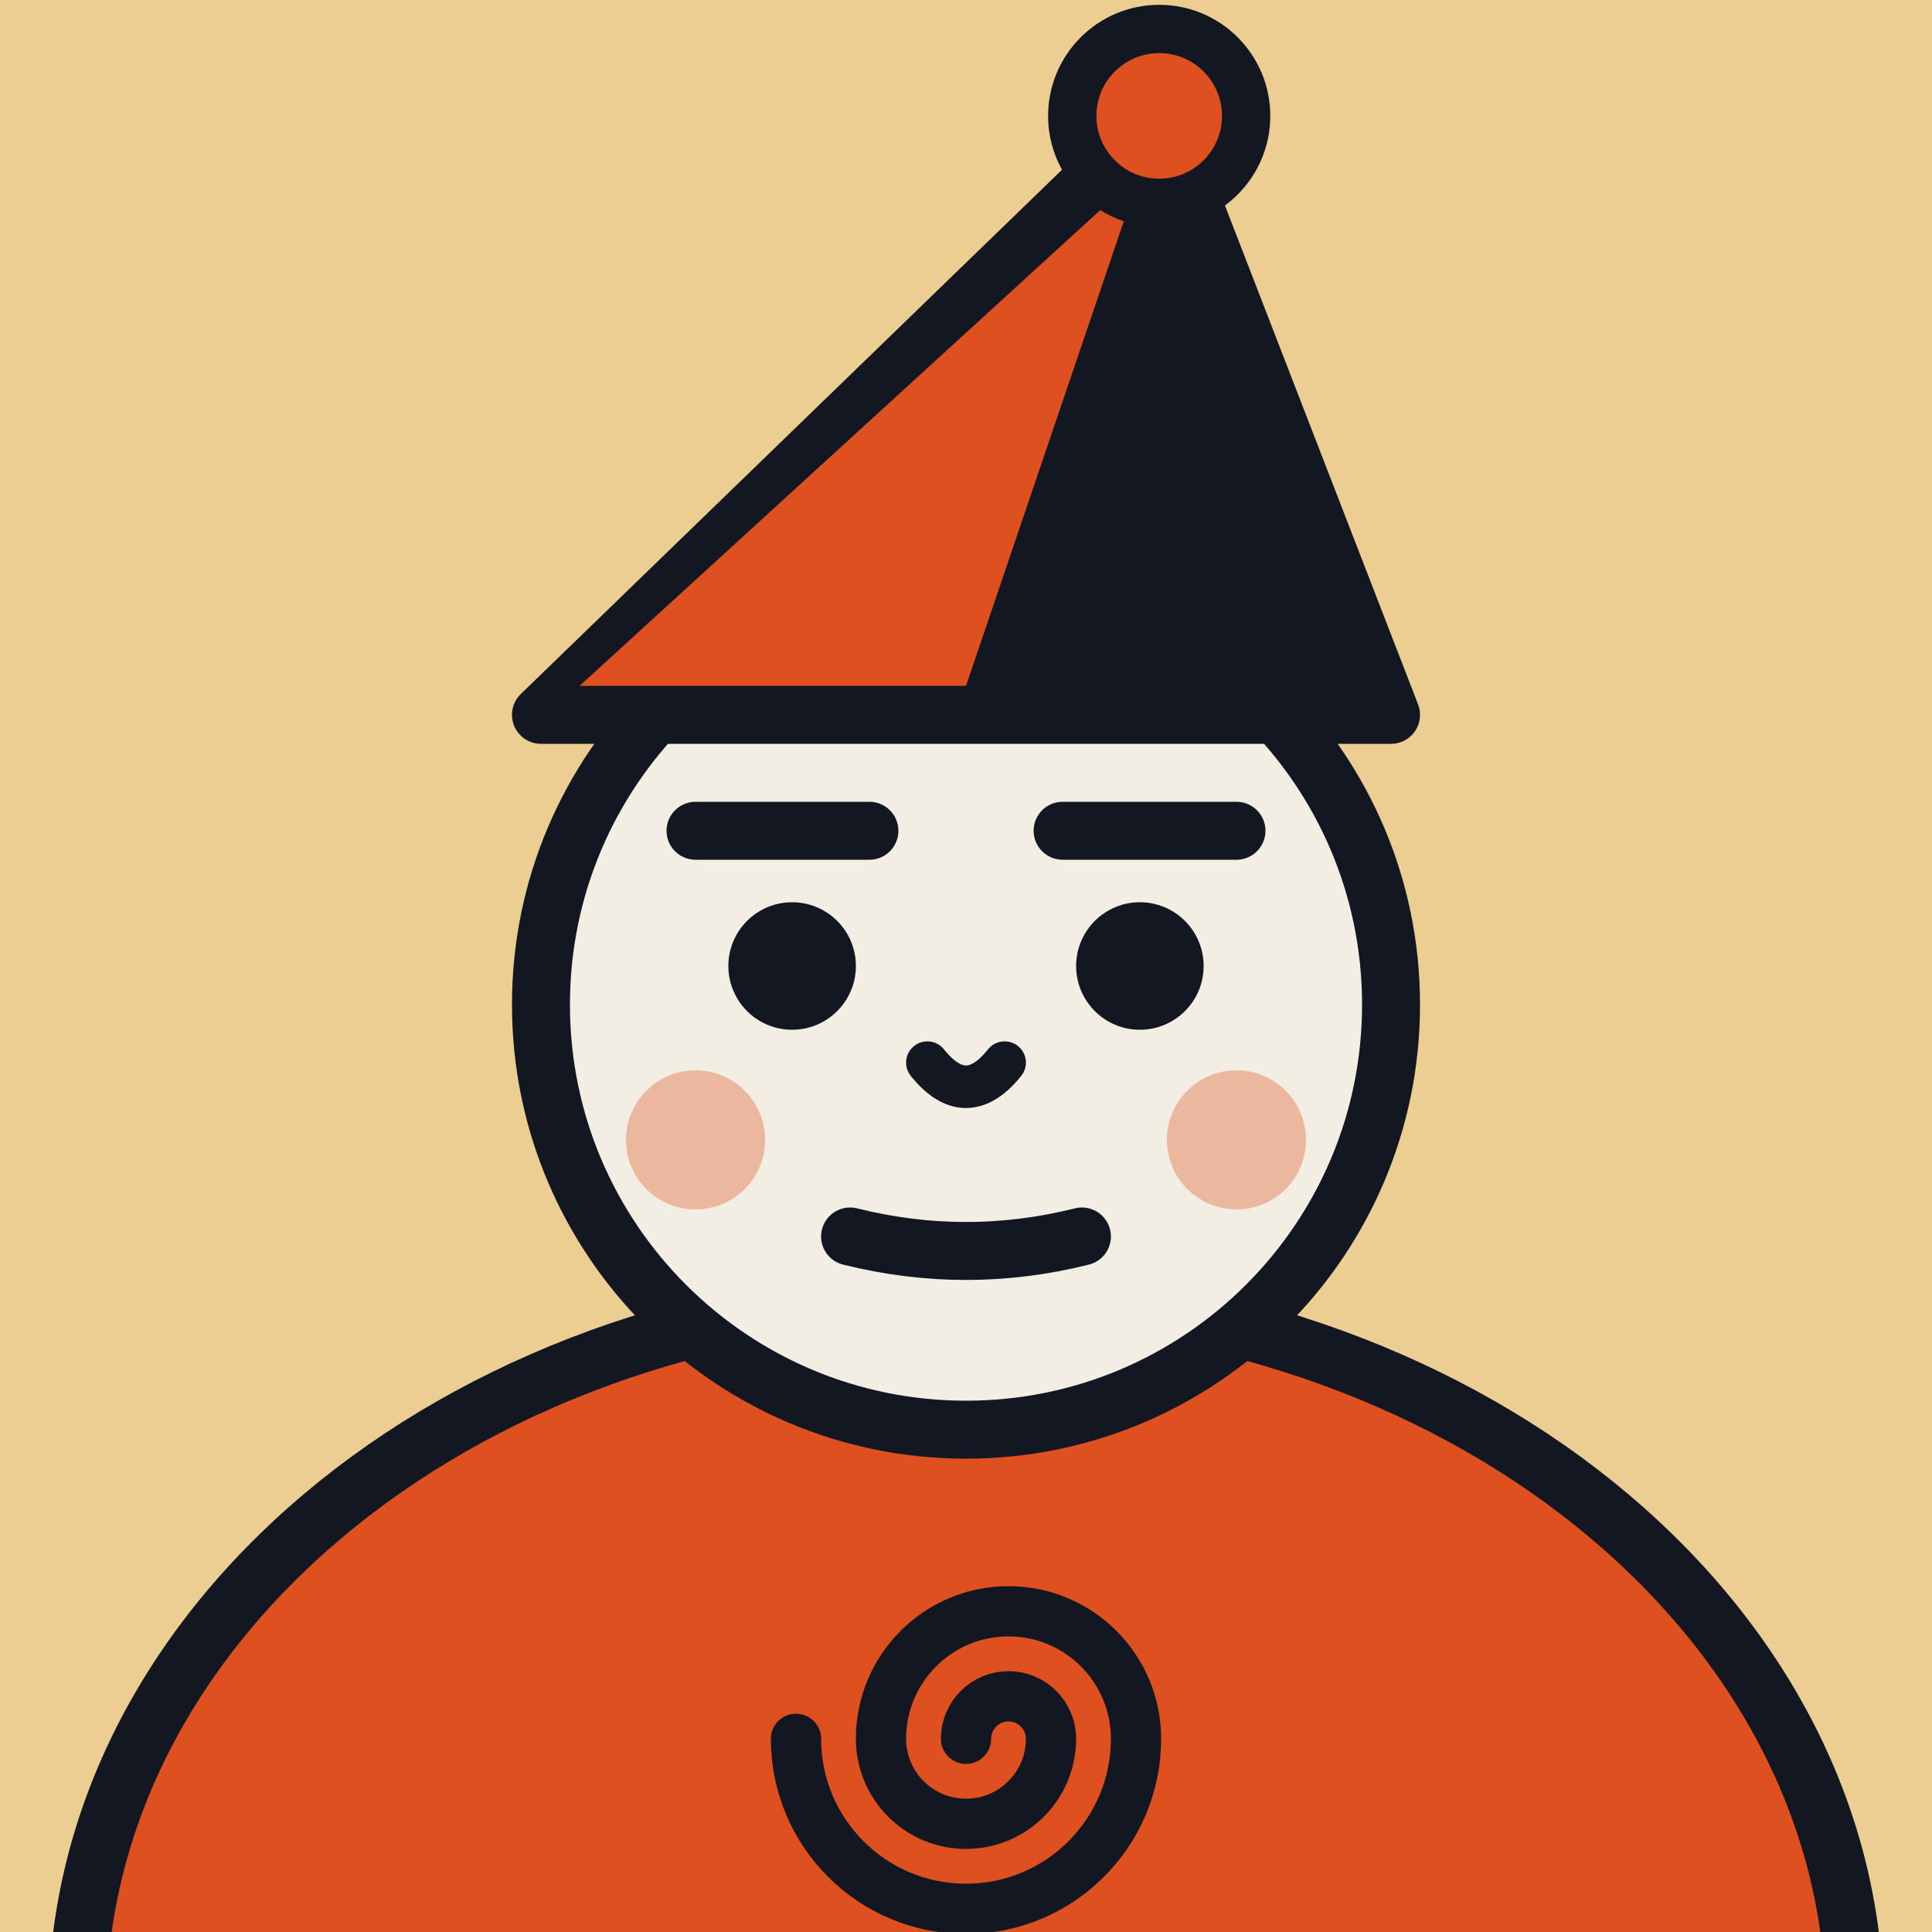
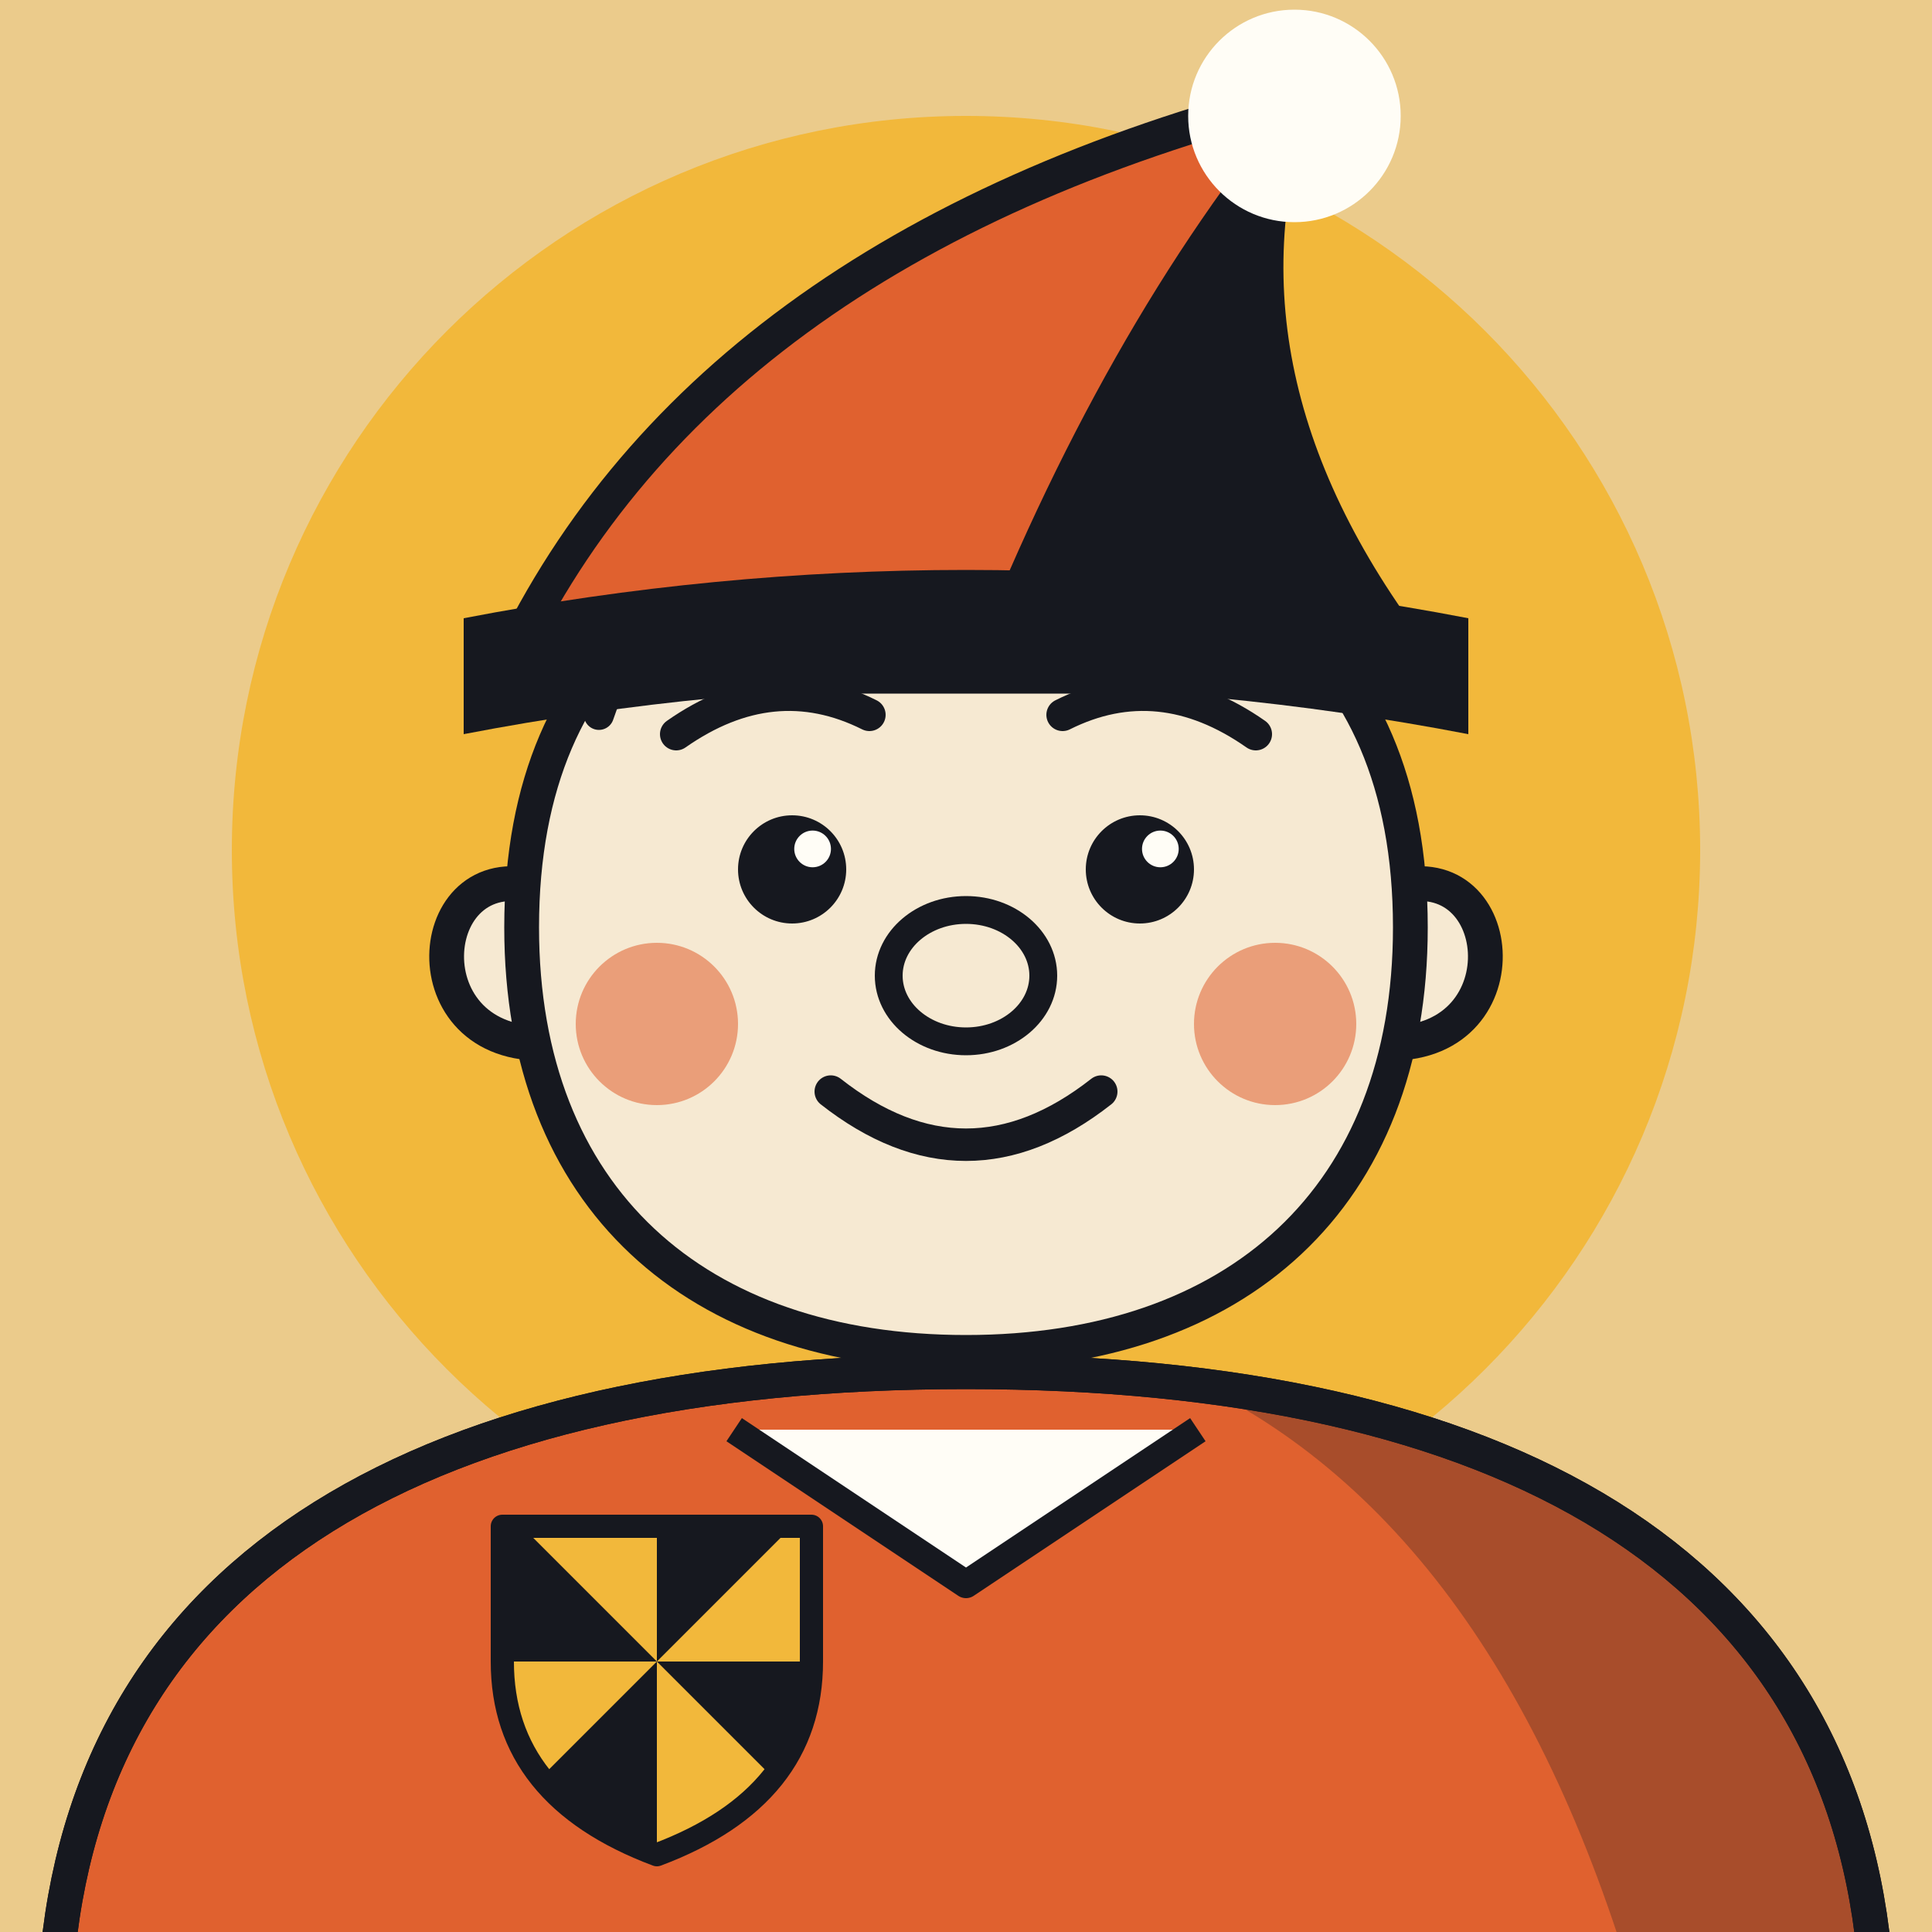
<svg xmlns="http://www.w3.org/2000/svg" viewBox="0 0 100 100">
-   <rect width="100" height="100" fill="#ECCE93" />
-   <ellipse cx="50" cy="104" rx="46" ry="37" fill="#DF5020" stroke="#121721" stroke-width="3" stroke-linecap="round" stroke-linejoin="round" />
-   <path d="M50 90a2.2 2.2 0 0 1 4.4 0a4.4 4.4 0 0 1-8.8 0a6.6 6.6 0 0 1 13.2 0a8.8 8.8 0 0 1-17.6 0" fill="none" stroke="#121721" stroke-width="2.6" stroke-linecap="round" stroke-linejoin="round" />
-   <circle cx="50" cy="52" r="22" fill="#F3EEE4" stroke="#121721" stroke-width="3" stroke-linecap="round" stroke-linejoin="round" />
-   <circle cx="36" cy="59" r="3.6" fill="#DF5020" opacity=".35" />
-   <circle cx="64" cy="59" r="3.6" fill="#DF5020" opacity=".35" />
-   <path d="M48 55q2 2.5 4 0" fill="none" stroke="#121721" stroke-width="2.2" stroke-linecap="round" stroke-linejoin="round" />
-   <path d="M28 37L72 37L60 6Z" fill="#121721" stroke="#121721" stroke-width="3" stroke-linecap="round" stroke-linejoin="round" />
-   <path d="M30 35.5L50 35.5L59 9Z" fill="#DF5020" />
-   <circle cx="60" cy="6" r="4.5" fill="#DF5020" stroke="#121721" stroke-width="2.5" stroke-linecap="round" stroke-linejoin="round" />
-   <circle cx="41" cy="50" r="3.3" fill="#121721" />
-   <circle cx="59" cy="50" r="3.3" fill="#121721" />
-   <path d="M36 43L45 43" fill="none" stroke="#121721" stroke-width="3" stroke-linecap="round" stroke-linejoin="round" />
-   <path d="M55 43L64 43" fill="none" stroke="#121721" stroke-width="3" stroke-linecap="round" stroke-linejoin="round" />
-   <path d="M44 64Q50 65.5 56 64" fill="none" stroke="#121721" stroke-width="3" stroke-linecap="round" stroke-linejoin="round" />
+   <style>
+ .corps{transform-origin:50px 100px;animation:souffle 3.6s ease-in-out infinite}
+ .tete{animation:respire 3.6s ease-in-out infinite}
+ .oeil{transform-box:fill-box;transform-origin:center;animation:cligne 5s infinite}
+ .sourcil{animation:sourcil 5s ease-in-out infinite}
+ .chapeau{transform-origin:50px 34px;animation:balance 4.2s ease-in-out infinite}
+ .pouce{transform-origin:72px 73px;animation:pouce 2.8s ease-in-out infinite}
+ .carte{transform-origin:26px 86px;animation:carte 3.2s ease-in-out infinite}
+ .plume{transform-origin:31px 50px;animation:plume 2.3s ease-in-out infinite}
+ .etincelle{transform-box:fill-box;transform-origin:center;animation:scintille 1.8s ease-in-out infinite}
+ .livre{transform-origin:68px 90px;animation:livre 3.6s ease-in-out infinite}
+ .poing{transform-origin:82px 92px;animation:poing 2.6s ease-in-out infinite}
+ .battage{transform-origin:25px 88px;animation:battage 2.4s ease-in-out infinite}
+ .page{transform-origin:72px 82px;animation:page 3.4s ease-in-out infinite}
+ @keyframes souffle{0%,100%{transform:scaleY(1)}50%{transform:scaleY(1.018)}}
+ @keyframes respire{0%,100%{transform:translateY(0)}50%{transform:translateY(-1.1px)}}
+ @keyframes cligne{0%,91%,97%,100%{transform:scaleY(1)}94%{transform:scaleY(.08)}}
+ @keyframes sourcil{0%,80%,100%{transform:translateY(0)}86%,92%{transform:translateY(-1.4px)}}
+ @keyframes balance{0%,100%{transform:rotate(-1.8deg)}50%{transform:rotate(1.8deg)}}
+ @keyframes pouce{0%,62%,100%{transform:rotate(0)}74%{transform:rotate(-9deg)}86%{transform:rotate(3deg)}}
+ @keyframes carte{0%,100%{transform:rotate(-3deg)}50%{transform:rotate(4deg)}}
+ @keyframes plume{0%,100%{transform:rotate(-3.5deg)}50%{transform:rotate(3deg)}}
+ @keyframes livre{0%,100%{transform:translateY(0)}50%{transform:translateY(-1.2px)}}
+ @keyframes poing{0%,55%,100%{transform:rotate(0)}68%{transform:rotate(-7deg) translateY(-1.5px)}80%{transform:rotate(2deg)}90%{transform:rotate(-2deg)}}
+ @keyframes battage{0%,50%,100%{transform:translate(0,0) rotate(0)}62%{transform:translate(-1px,-7px) rotate(-10deg)}76%{transform:translate(1px,-2px) rotate(5deg)}88%{transform:translate(0,0) rotate(-1deg)}}
+ @keyframes page{0%,30%{transform:scaleX(1);opacity:1}62%,78%{transform:scaleX(-1);opacity:1}86%{transform:scaleX(-1);opacity:0}87%{transform:scaleX(1);opacity:0}100%{transform:scaleX(1);opacity:1}}
+ @keyframes scintille{0%,100%{transform:scale(.7) rotate(0);opacity:.75}50%{transform:scale(1.1) rotate(20deg);opacity:1}}
+ @media (prefers-reduced-motion:reduce){*{animation:none!important}}
+ </style>
+   <defs>
+     <clipPath id="giron-neutral-body">
+       <path d="M3 101 C5 81 22 71 50 71 C78 71 95 81 97 101 Z" />
+     </clipPath>
+     <clipPath id="giron-neutral-shield">
+       <path d="M26 79 H42 V86 Q42 93 34 96 Q26 93 26 86 Z" />
+     </clipPath>
+   </defs>
+   <rect width="100" height="100" fill="#EBCB8B" />
+   <circle cx="50" cy="44" r="38" fill="#F2B83B" />
+   <rect x="49" y="-6" width="2" height="12" fill="#F2B83B" transform="rotate(0 50 44) translate(0 -36)" />
+   <rect x="49" y="-6" width="2" height="12" fill="#F2B83B" transform="rotate(30 50 44) translate(0 -36)" />
+   <rect x="49" y="-6" width="2" height="12" fill="#F2B83B" transform="rotate(60 50 44) translate(0 -36)" />
+   <rect x="49" y="-6" width="2" height="12" fill="#F2B83B" transform="rotate(90 50 44) translate(0 -36)" />
+   <rect x="49" y="-6" width="2" height="12" fill="#F2B83B" transform="rotate(120 50 44) translate(0 -36)" />
+   <rect x="49" y="-6" width="2" height="12" fill="#F2B83B" transform="rotate(150 50 44) translate(0 -36)" />
+   <g class="corps">
+     <path d="M3 101 C5 81 22 71 50 71 C78 71 95 81 97 101 Z" fill="#E0612F" stroke="#16181F" stroke-width="1.80" stroke-linejoin="round" />
+     <path d="M26 79 H42 V86 Q42 93 34 96 Q26 93 26 86 Z" fill="#F2B83B" />
+     <g clip-path="url(#giron-neutral-shield)">
+       <path d="M34 86 L48.0 86.0 L43.9 95.9 Z" fill="#16181F" />
+       <path d="M34 86 L34.0 100.0 L24.1 95.9 Z" fill="#16181F" />
+       <path d="M34 86 L20.0 86.0 L24.1 76.1 Z" fill="#16181F" />
+       <path d="M34 86 L34.0 72.0 L43.9 76.1 Z" fill="#16181F" />
+     </g>
+     <path d="M26 79 H42 V86 Q42 93 34 96 Q26 93 26 86 Z" fill="none" stroke="#16181F" stroke-width="1.20" stroke-linejoin="round" />
+     <g clip-path="url(#giron-neutral-body)">
+       <path d="M58 70 Q76 76 84 101 L100 101 L100 70 Z" fill="#16181F" opacity=".28" />
+     </g>
+     <path d="M3 101 C5 81 22 71 50 71 C78 71 95 81 97 101 Z" fill="none" stroke="#16181F" stroke-width="1.80" stroke-linejoin="round" />
+     <path d="M38 74 L50 82 L62 74" fill="#FFFDF6" stroke="#16181F" stroke-width="1.44" stroke-linejoin="round" />
+   </g>
+   <g class="tete">
+     <path d="M28 46 C22 44 21 54 28 54" fill="#F6E9D2" stroke="#16181F" stroke-width="1.80" stroke-linejoin="round" />
+     <path d="M72 46 C78 44 79 54 72 54" fill="#F6E9D2" stroke="#16181F" stroke-width="1.80" stroke-linejoin="round" />
+     <path d="M27 48 C27 33 37 27 50 27 C63 27 73 33 73 48 C73 62 64 70 50 70 C36 70 27 62 27 48 Z" fill="#F6E9D2" stroke="#16181F" stroke-width="1.80" stroke-linejoin="round" />
+     <path d="M31 37 C33 31 38 29 41 31 C42 28 46 28 47 30" fill="none" stroke="#16181F" stroke-width="1.56" stroke-linecap="round" />
+     <circle cx="34" cy="53" r="4.2" fill="#E0612F" opacity="0.55" />
+     <circle cx="66" cy="53" r="4.2" fill="#E0612F" opacity="0.55" />
+     <ellipse cx="50" cy="50.5" rx="4" ry="3.4" fill="#F6E9D2" stroke="#16181F" stroke-width="1.44" stroke-linejoin="round" />
+     <circle cx="41" cy="45" r="2.8" fill="#16181F" class="oeil" />
+     <circle cx="42.06" cy="43.94" r="0.95" fill="#FFFDF6" class="oeil" />
+     <circle cx="59" cy="45" r="2.8" fill="#16181F" class="oeil" />
+     <circle cx="60.06" cy="43.94" r="0.95" fill="#FFFDF6" class="oeil" />
+     <path d="M35 38 Q40 34.5 45 37" fill="none" stroke="#16181F" stroke-width="1.68" stroke-linecap="round" stroke-linejoin="round" class="sourcil" />
+     <path d="M65 38 Q60 34.5 55 37" fill="none" stroke="#16181F" stroke-width="1.68" stroke-linecap="round" stroke-linejoin="round" class="sourcil" />
+     <path d="M43 56.5 Q50 62 57 56.5" fill="none" stroke="#16181F" stroke-width="1.68" stroke-linecap="round" stroke-linejoin="round" />
+     <g class="chapeau">
+       <path d="M26 35 Q36 13 67 5 Q62 20 74 35 Z" fill="#E0612F" stroke="#16181F" stroke-width="1.80" stroke-linejoin="round" />
+       <path d="M50 35 Q57 17 67 5 Q62 20 74 35 Z" fill="#16181F" />
+       <path d="M24 32 Q50 27 76 32 L76 38 Q50 33 24 38 Z" fill="#16181F" />
+       <circle cx="67" cy="6" r="5.5" fill="#FFFDF6" />
+     </g>
+   </g>
</svg>
